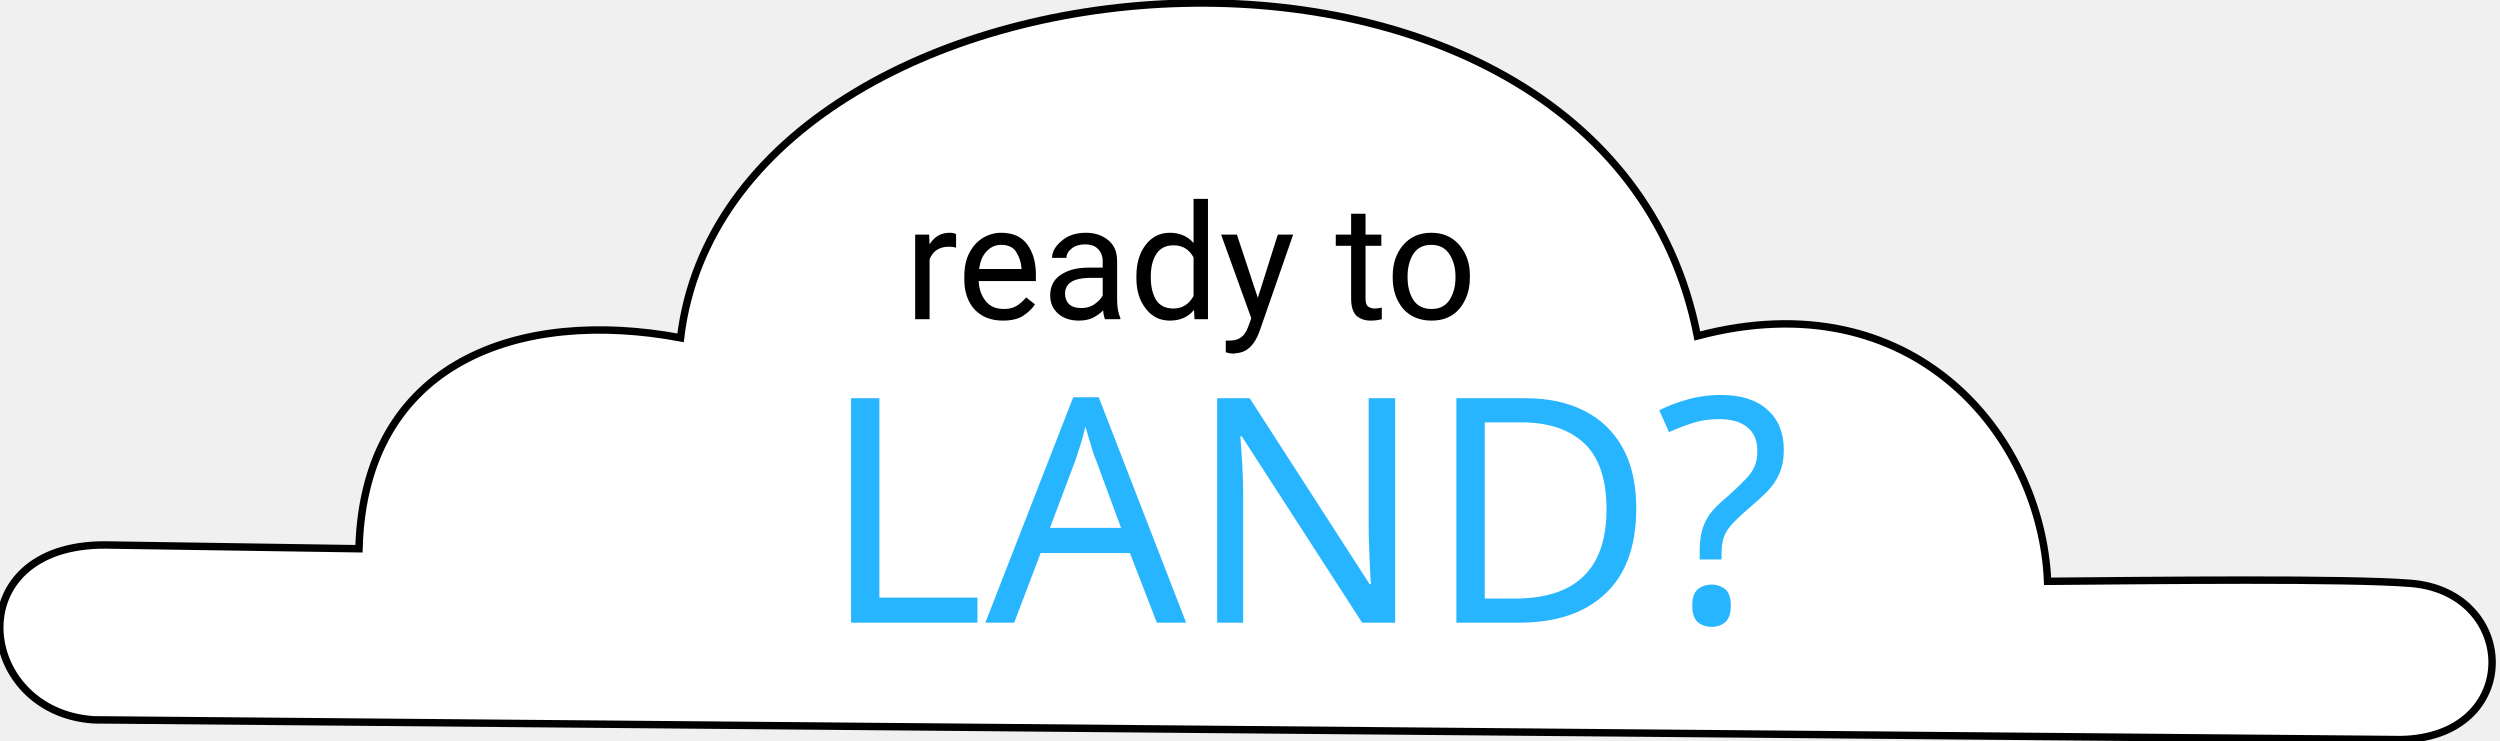
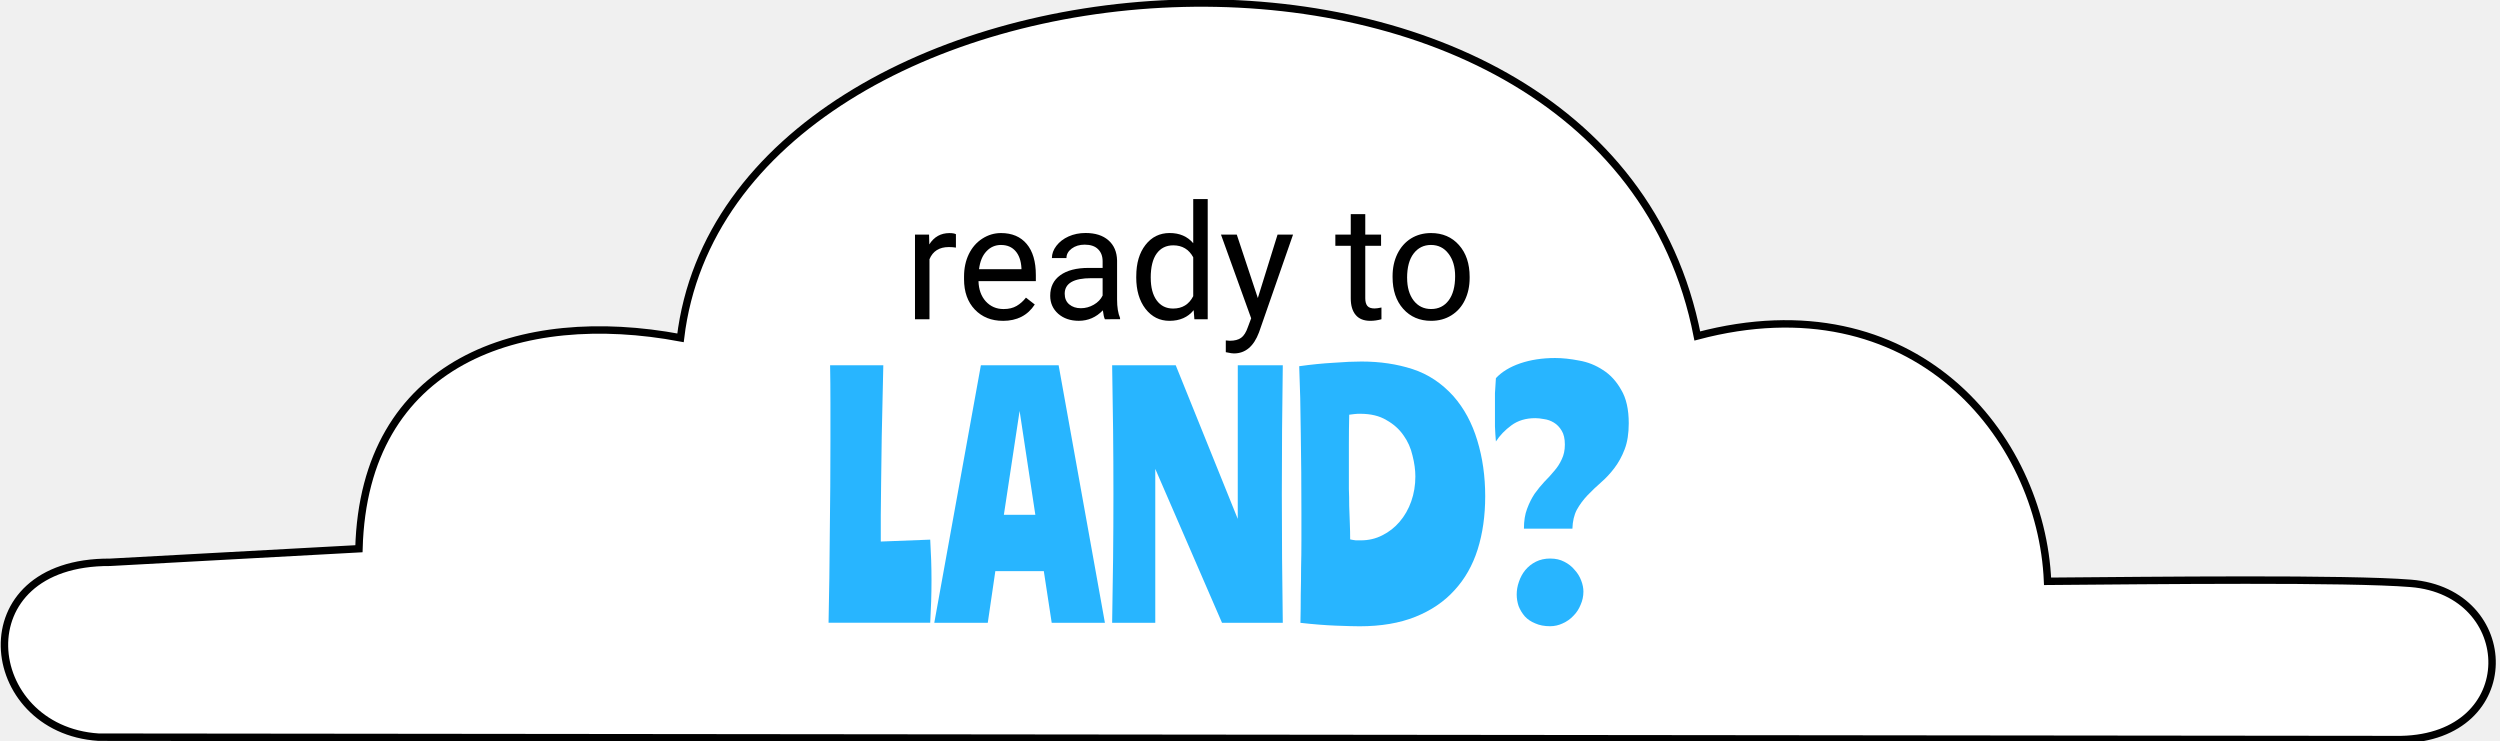
<svg xmlns="http://www.w3.org/2000/svg" width="84.048mm" height="24.903mm" viewBox="0 0 84.048 24.903" version="1.1" id="svg26893">
  <defs id="defs26890">
    <filter style="color-interpolation-filters:sRGB" id="filter49107">
      <feBlend mode="normal" in2="SourceGraphic" id="feBlend49109" />
    </filter>
  </defs>
  <g id="layer4" style="display:inline" transform="translate(-106.9397,-89.87389)">
-     <path style="fill:#ffffff;fill-opacity:1;stroke:#000000;stroke-width:0.25;stroke-linecap:butt;stroke-linejoin:miter;stroke-miterlimit:4;stroke-dasharray:none;stroke-opacity:1" d="m 187.657,114.738 -77.562,-0.664 c -3.966,-0.256 -4.596,-5.903 0.388,-5.879 l 8.525,0.127 c 0.171,-6.322 5.439,-8.098 10.811,-7.091 1.657,-13.775 31.041,-16.169 34.184,-0.062 7.268,-1.928 11.57,3.362 11.775,8.248 3.571,-0.028 10.092,-0.103 12.212,0.069 3.629,0.294 3.767,5.172 -0.332,5.252 z" id="path59427-1-3" />
-     <text xml:space="preserve" style="font-style:normal;font-variant:normal;font-weight:normal;font-stretch:normal;font-size:10.583px;line-height:1.25;font-family:Ranchers;-inkscape-font-specification:Ranchers;fill:#28b5ff;fill-opacity:1;stroke-width:0.265" x="134.519" y="110.811" id="text69694">
-       <tspan id="tspan69692" style="font-style:normal;font-variant:normal;font-weight:normal;font-stretch:normal;font-family:Ranchers;-inkscape-font-specification:Ranchers;fill:#28b5ff;fill-opacity:1;stroke-width:0.265" x="134.519" y="110.811">LAND?</tspan>
-     </text>
-     <text xml:space="preserve" style="font-style:normal;font-variant:normal;font-weight:normal;font-stretch:normal;font-size:5.387px;line-height:1.25;font-family:Roboto;-inkscape-font-specification:Roboto;stroke-width:0.135" x="137.333" y="100.607" id="text84583">
-       <tspan id="tspan84581" style="font-style:normal;font-variant:normal;font-weight:normal;font-stretch:normal;font-family:Roboto;-inkscape-font-specification:Roboto;stroke-width:0.135" x="137.333" y="100.607">ready to</tspan>
-     </text>
+     <path style="fill:#ffffff;fill-opacity:1;stroke:#000000;stroke-width:0.25;stroke-linecap:butt;stroke-linejoin:miter;stroke-miterlimit:4;stroke-dasharray:none;stroke-opacity:1" d="m 187.657,114.738 -77.405,-0.081 c -3.966,-0.256 -4.596,-5.903 0.388,-5.879 l 8.367,-0.456 c 0.171,-6.322 5.439,-8.098 10.811,-7.091 1.657,-13.775 31.041,-16.169 34.184,-0.062 7.268,-1.928 11.57,3.362 11.775,8.248 3.571,-0.028 10.092,-0.103 12.212,0.069 3.629,0.294 3.767,5.172 -0.332,5.252 z" id="path59427-1-3" />
+     <g aria-label="LAND?" id="text69694" style="font-size:10.583px;line-height:1.25;font-family:Ranchers;-inkscape-font-specification:Ranchers;fill:#28b5ff;stroke-width:0.265">
+       <path d="m 136.636,102.154 q -0.032,1.45 -0.053,2.392 -0.011,0.942 -0.021,1.587 -0.011,0.635 -0.011,1.069 0,0.434 0,0.878 l 1.662,-0.064 q 0.021,0.349 0.032,0.688 0.011,0.339 0.011,0.677 0,0.349 -0.011,0.709 -0.011,0.349 -0.032,0.72 h -3.418 q 0.032,-1.482 0.042,-3.037 0.021,-1.556 0.021,-3.037 0,-0.688 0,-1.333 0,-0.646 -0.011,-1.249 z" id="path240" />
+       <path d="m 138.35,110.811 1.566,-8.657 h 2.614 l 1.556,8.657 h -1.789 l -0.265,-1.736 h -1.63 l -0.254,1.736 z m 2.339,-3.63 h 1.058 l -0.529,-3.492 z" id="path242" />
+       <path d="m 148.553,102.154 h 1.513 q -0.032,2.159 -0.032,4.329 0,2.17 0.032,4.329 h -2.043 l -2.244,-5.175 v 5.175 h -1.45 q 0.021,-1.09 0.032,-2.159 0.011,-1.079 0.011,-2.17 0,-1.09 -0.011,-2.159 -0.011,-1.079 -0.032,-2.17 h 2.138 l 2.085,5.165 z" id="path244" />
+       <path d="m 150.616,102.186 q 0.603,-0.085 1.154,-0.116 0.55,-0.042 0.942,-0.042 0.931,0 1.714,0.254 0.783,0.254 1.376,0.91 0.54,0.614 0.804,1.492 0.265,0.868 0.265,1.873 0,0.984 -0.254,1.789 -0.254,0.804 -0.783,1.376 -0.519,0.572 -1.312,0.889 -0.794,0.318 -1.873,0.318 -0.243,0 -0.794,-0.021 -0.54,-0.021 -1.196,-0.095 0.011,-0.487 0.011,-0.942 0.011,-0.466 0.011,-0.91 0.011,-0.455 0.011,-0.91 0,-0.455 0,-0.942 0,-1.386 -0.021,-2.656 -0.011,-1.27 -0.053,-2.265 z m 2.053,1.598 q -0.106,0 -0.201,0.011 -0.085,0.011 -0.169,0.021 -0.011,0.497 -0.011,0.995 0,0.487 0,0.984 0,0.243 0,0.519 0.011,0.275 0.011,0.572 0.011,0.286 0.021,0.582 0.011,0.286 0.011,0.54 0.095,0.021 0.191,0.032 0.095,0 0.169,0 0.392,0 0.72,-0.169 0.339,-0.169 0.582,-0.455 0.254,-0.296 0.392,-0.688 0.138,-0.392 0.138,-0.836 0,-0.328 -0.095,-0.699 -0.085,-0.381 -0.307,-0.688 -0.212,-0.307 -0.571,-0.508 -0.349,-0.212 -0.878,-0.212 z" id="path246" />
+       <path d="m 158.173,107.647 q 0,-0.392 0.106,-0.667 0.106,-0.286 0.254,-0.508 0.159,-0.222 0.328,-0.402 0.18,-0.18 0.328,-0.36 0.159,-0.18 0.254,-0.392 0.106,-0.212 0.106,-0.497 0,-0.296 -0.106,-0.466 -0.106,-0.18 -0.265,-0.275 -0.159,-0.095 -0.328,-0.116 -0.169,-0.032 -0.296,-0.032 -0.476,0 -0.804,0.243 -0.318,0.233 -0.519,0.54 -0.021,-0.233 -0.032,-0.508 0,-0.286 0,-0.593 0,-0.286 0,-0.519 0.011,-0.233 0.032,-0.508 0.296,-0.318 0.815,-0.497 0.529,-0.18 1.175,-0.18 0.37,0 0.804,0.085 0.434,0.074 0.804,0.318 0.37,0.233 0.614,0.667 0.254,0.423 0.254,1.122 0,0.519 -0.138,0.878 -0.138,0.36 -0.349,0.635 -0.201,0.265 -0.444,0.476 -0.243,0.212 -0.455,0.434 -0.212,0.222 -0.36,0.487 -0.138,0.265 -0.148,0.635 z m 0.889,1.005 q 0.265,0 0.466,0.106 0.212,0.106 0.349,0.275 0.148,0.159 0.222,0.36 0.074,0.191 0.074,0.37 0,0.233 -0.095,0.445 -0.085,0.212 -0.243,0.37 -0.148,0.159 -0.36,0.254 -0.201,0.095 -0.423,0.095 -0.286,0 -0.497,-0.095 -0.212,-0.085 -0.349,-0.233 -0.138,-0.159 -0.212,-0.349 -0.064,-0.191 -0.064,-0.392 0,-0.212 0.074,-0.423 0.074,-0.222 0.212,-0.392 0.148,-0.18 0.36,-0.286 0.212,-0.106 0.487,-0.106 z" id="path248" />
+     </g>
+     <g aria-label="ready to" id="text84583" style="font-size:5.387px;line-height:1.25;font-family:Roboto;-inkscape-font-specification:Roboto;stroke-width:0.135">
+       <path d="m 139.077,98.198 q -0.11,-0.018 -0.239,-0.018 -0.479,0 -0.65,0.408 v 2.02 h -0.487 v -2.846 h 0.473 l 0.008,0.329 q 0.239,-0.381 0.679,-0.381 0.142,0 0.216,0.037 z" id="path251" />
+       <path d="m 140.655,100.66 q -0.579,0 -0.942,-0.379 -0.363,-0.381 -0.363,-1.018 v -0.089 q 0,-0.423 0.16,-0.755 0.163,-0.334 0.452,-0.521 0.292,-0.189 0.631,-0.189 0.555,0 0.863,0.366 0.308,0.366 0.308,1.047 v 0.203 h -1.928 q 0.011,0.421 0.245,0.681 0.237,0.258 0.6,0.258 0.258,0 0.437,-0.105 0.179,-0.105 0.313,-0.279 l 0.297,0.231 q -0.358,0.55 -1.073,0.55 z m -0.06,-2.551 q -0.295,0 -0.494,0.216 -0.2,0.213 -0.247,0.6 h 1.426 v -0.037 q -0.021,-0.371 -0.2,-0.573 -0.179,-0.205 -0.484,-0.205 z" id="path253" />
+       <path d="m 144.085,100.607 q -0.042,-0.084 -0.068,-0.3 -0.339,0.352 -0.81,0.352 -0.421,0 -0.692,-0.237 -0.268,-0.239 -0.268,-0.605 0,-0.445 0.337,-0.689 0.339,-0.247 0.952,-0.247 h 0.473 v -0.224 q 0,-0.255 -0.153,-0.405 -0.153,-0.153 -0.45,-0.153 -0.26,0 -0.437,0.132 -0.176,0.132 -0.176,0.318 h -0.489 q 0,-0.213 0.15,-0.41 0.153,-0.2 0.41,-0.316 0.26,-0.116 0.571,-0.116 0.492,0 0.771,0.247 0.279,0.245 0.289,0.676 v 1.31 q 0,0.392 0.1,0.623 v 0.042 z m -0.807,-0.371 q 0.229,0 0.434,-0.118 0.205,-0.118 0.297,-0.308 v -0.584 h -0.381 q -0.894,0 -0.894,0.523 0,0.229 0.153,0.358 0.153,0.129 0.392,0.129 z" id="path255" />
+       <path d="m 145.14,99.16 q 0,-0.655 0.31,-1.052 0.31,-0.4 0.813,-0.4 0.5,0 0.792,0.342 v -1.483 h 0.487 v 4.04 H 147.094 l -0.024,-0.305 q -0.292,0.358 -0.813,0.358 -0.494,0 -0.808,-0.405 -0.31,-0.405 -0.31,-1.057 z m 0.487,0.055 q 0,0.484 0.2,0.758 0.2,0.274 0.552,0.274 0.463,0 0.676,-0.416 v -1.307 q -0.218,-0.402 -0.671,-0.402 -0.358,0 -0.558,0.276 -0.2,0.276 -0.2,0.818 z" id="path257" />
+       <path d="m 149.227,99.894 0.663,-2.133 h 0.521 l -1.144,3.285 q -0.266,0.71 -0.844,0.71 l -0.092,-0.008 -0.181,-0.034 v -0.395 l 0.132,0.011 q 0.247,0 0.384,-0.1 0.139,-0.1 0.229,-0.366 l 0.108,-0.289 -1.015,-2.814 h 0.531 z" id="path259" />
+       <path d="m 152.839,97.072 v 0.689 h 0.531 v 0.376 h -0.531 v 1.765 q 0,0.171 0.071,0.258 0.071,0.084 0.242,0.084 0.084,0 0.231,-0.032 v 0.395 q -0.192,0.053 -0.374,0.053 -0.326,0 -0.492,-0.197 -0.166,-0.197 -0.166,-0.56 v -1.765 h -0.518 v -0.376 h 0.518 v -0.689 z" id="path261" />
+       <path d="m 153.757,99.158 q 0,-0.418 0.163,-0.752 0.166,-0.334 0.458,-0.516 0.295,-0.181 0.671,-0.181 0.581,0 0.939,0.402 0.36,0.402 0.36,1.071 v 0.034 q 0,0.416 -0.16,0.747 -0.158,0.329 -0.455,0.513 -0.295,0.184 -0.679,0.184 -0.579,0 -0.939,-0.402 -0.358,-0.402 -0.358,-1.065 z m 0.489,0.058 q 0,0.473 0.218,0.76 0.221,0.287 0.589,0.287 0.371,0 0.589,-0.289 0.218,-0.292 0.218,-0.815 0,-0.468 -0.224,-0.758 -0.221,-0.292 -0.589,-0.292 -0.36,0 -0.581,0.287 -0.221,0.287 -0.221,0.821 z" id="path263" />
+     </g>
  </g>
</svg>
